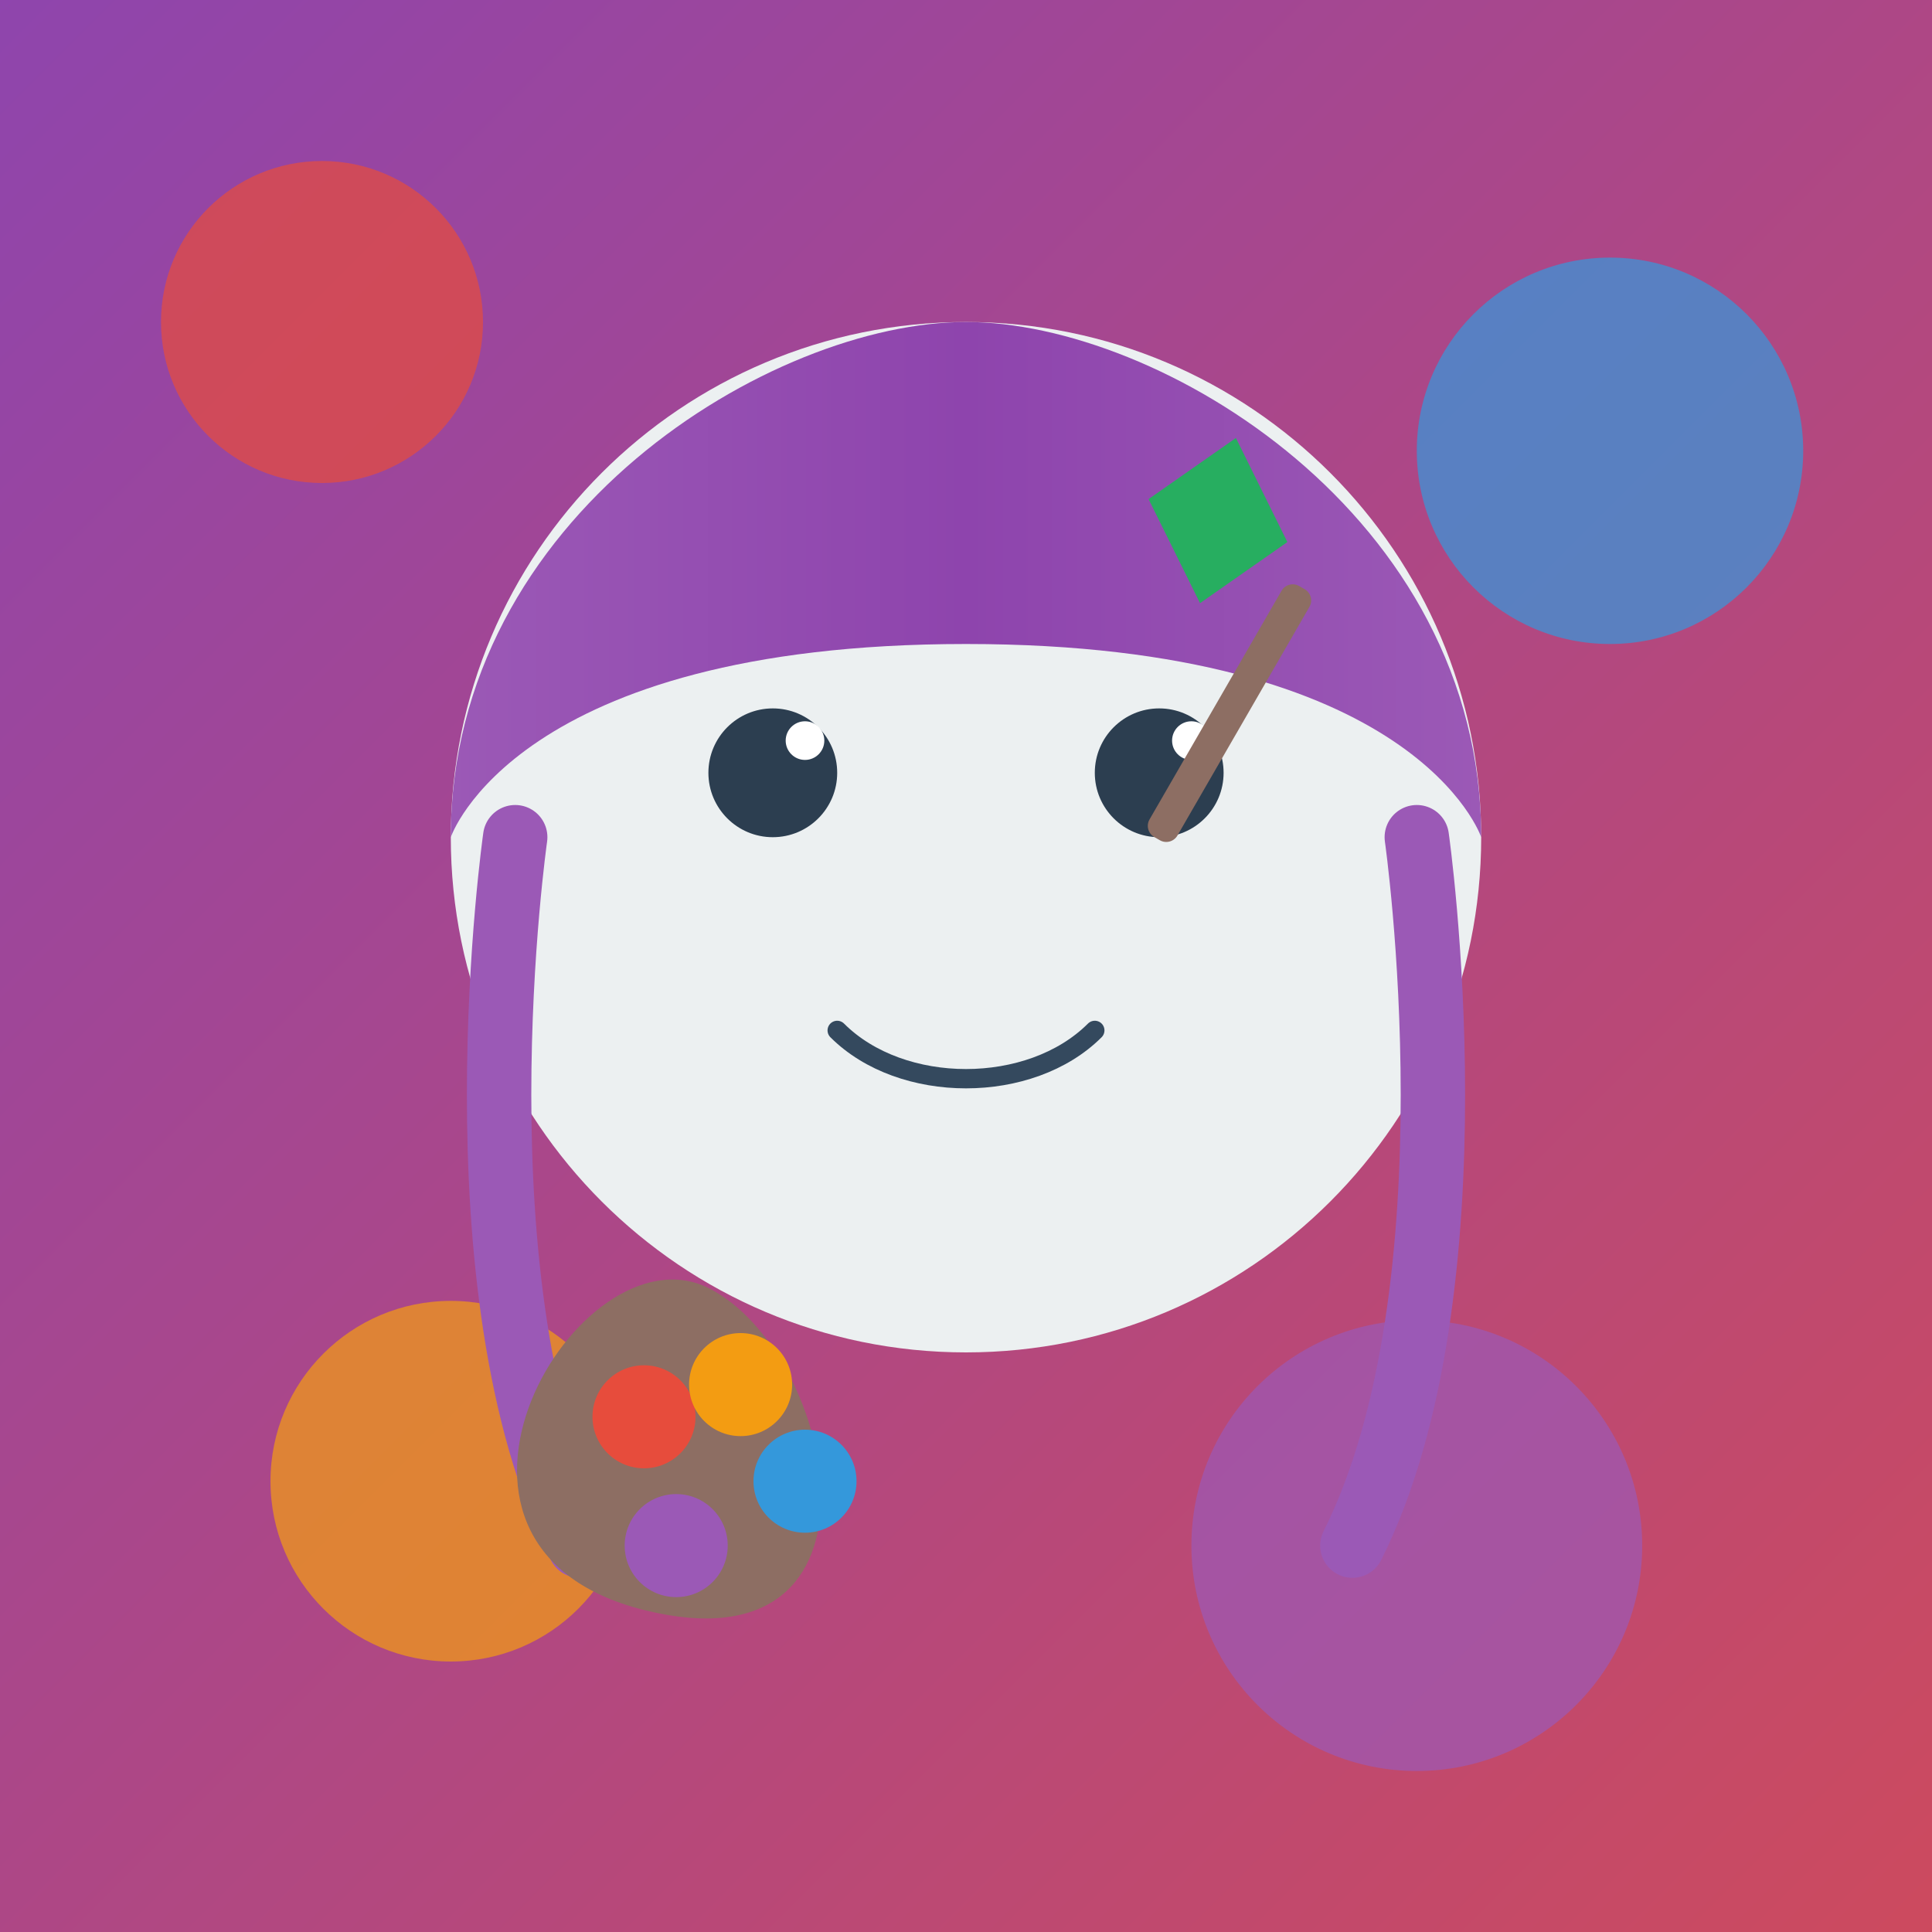
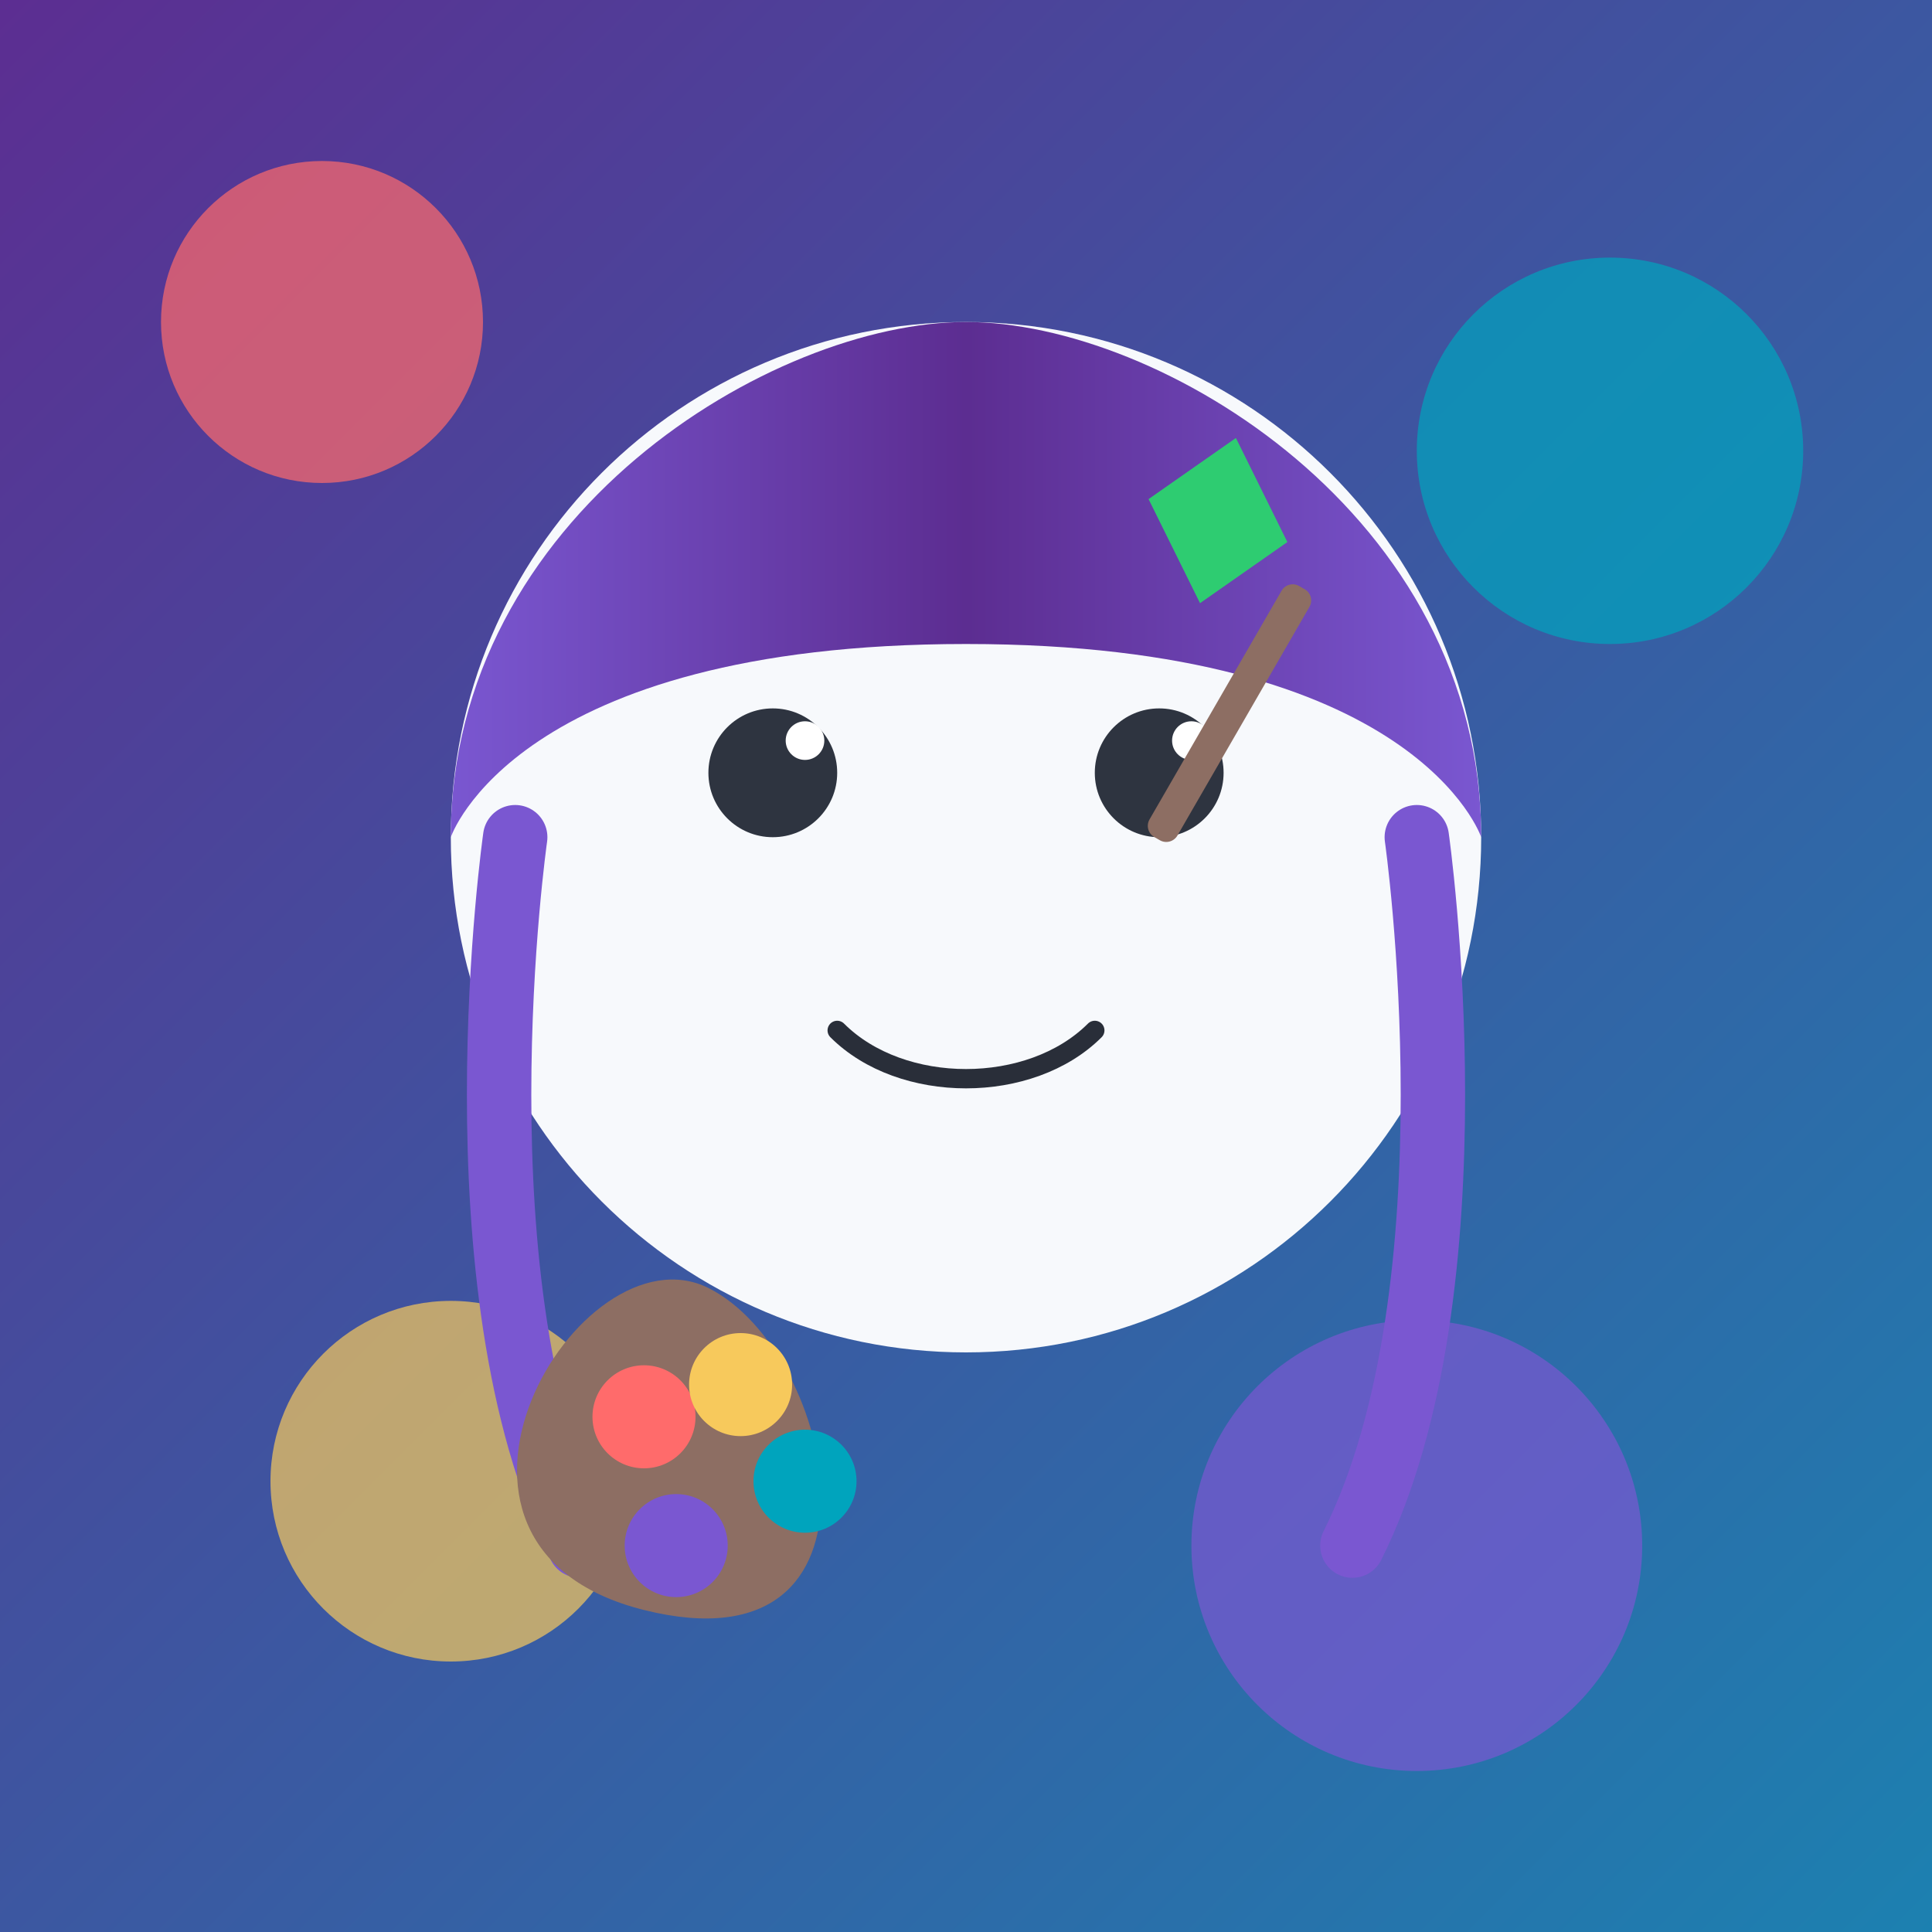
<svg xmlns="http://www.w3.org/2000/svg" viewBox="0 0 300 300" width="300" height="300">
-   <rect width="300" height="300" fill="#8e44ad" />
+   <rect width="300" height="300" fill="#5c2d91" />
  <rect width="300" height="300" fill="url(#gradient)" />
-   <circle cx="50" cy="50" r="25" fill="#e74c3c" opacity="0.7" />
-   <circle cx="250" cy="70" r="30" fill="#3498db" opacity="0.7" />
-   <circle cx="70" cy="230" r="28" fill="#f39c12" opacity="0.7" />
-   <circle cx="220" cy="240" r="35" fill="#9b59b6" opacity="0.7" />
-   <circle cx="150" cy="130" r="80" fill="#ecf0f1" />
+   <circle cx="50" cy="50" r="25" fill="#ff6b6b" opacity="0.7" />
+   <circle cx="250" cy="70" r="30" fill="#00a4bd" opacity="0.7" />
+   <circle cx="70" cy="230" r="28" fill="#f7c95c" opacity="0.7" />
+   <circle cx="220" cy="240" r="35" fill="#7a57d1" opacity="0.7" />
+   <circle cx="150" cy="130" r="80" fill="#f7f9fc" />
  <path d="M70,130 C70,80 120,50 150,50 C180,50 230,80 230,130 C230,130 220,100 150,100 C80,100 70,130 70,130 Z" fill="url(#hairGradient)" />
-   <path d="M80,130 C80,130 70,200 90,240" fill="none" stroke="#9b59b6" stroke-width="10" stroke-linecap="round" />
-   <path d="M220,130 C220,130 230,200 210,240" fill="none" stroke="#9b59b6" stroke-width="10" stroke-linecap="round" />
-   <circle cx="120" cy="120" r="10" fill="#2c3e50" />
-   <circle cx="180" cy="120" r="10" fill="#2c3e50" />
+   <path d="M80,130 C80,130 70,200 90,240" fill="none" stroke="#7a57d1" stroke-width="10" stroke-linecap="round" />
+   <path d="M220,130 C220,130 230,200 210,240" fill="none" stroke="#7a57d1" stroke-width="10" stroke-linecap="round" />
+   <circle cx="120" cy="120" r="10" fill="#2e3440" />
+   <circle cx="180" cy="120" r="10" fill="#2e3440" />
  <circle cx="125" cy="115" r="3" fill="white" />
  <circle cx="185" cy="115" r="3" fill="white" />
  <rect x="200" y="90" width="5" height="45" rx="2" fill="#8D6E63" transform="rotate(30 200 90)" />
-   <path d="M182,75 L197,85 L190,100 L175,90 Z" fill="#27ae60" transform="rotate(30 200 90)" />
-   <path d="M130,160 C140,170 160,170 170,160" fill="none" stroke="#34495e" stroke-width="3" stroke-linecap="round" />
+   <path d="M182,75 L197,85 L190,100 L175,90 Z" fill="#2ecc71" transform="rotate(30 200 90)" />
+   <path d="M130,160 C140,170 160,170 170,160" fill="none" stroke="#292e39" stroke-width="3" stroke-linecap="round" />
  <path d="M100,250 C60,240 90,190 110,200 C130,210 140,260 100,250 Z" fill="#8D6E63" />
-   <circle cx="100" cy="220" r="8" fill="#e74c3c" />
-   <circle cx="115" cy="215" r="8" fill="#f39c12" />
-   <circle cx="125" cy="230" r="8" fill="#3498db" />
-   <circle cx="105" cy="240" r="8" fill="#9b59b6" />
+   <circle cx="100" cy="220" r="8" fill="#ff6b6b" />
+   <circle cx="115" cy="215" r="8" fill="#f7c95c" />
+   <circle cx="125" cy="230" r="8" fill="#00a4bd" />
+   <circle cx="105" cy="240" r="8" fill="#7a57d1" />
  <defs>
    <linearGradient id="gradient" x1="0%" y1="0%" x2="100%" y2="100%">
-       <stop offset="0%" stop-color="#8e44ad" stop-opacity="0.7" />
-       <stop offset="100%" stop-color="#e74c3c" stop-opacity="0.7" />
+       <stop offset="0%" stop-color="#5c2d91" stop-opacity="0.7" />
+       <stop offset="100%" stop-color="#00a4bd" stop-opacity="0.7" />
    </linearGradient>
    <linearGradient id="hairGradient" x1="0%" y1="0%" x2="100%" y2="0%">
-       <stop offset="0%" stop-color="#9b59b6" />
-       <stop offset="50%" stop-color="#8e44ad" />
-       <stop offset="100%" stop-color="#9b59b6" />
+       <stop offset="0%" stop-color="#7a57d1" />
+       <stop offset="50%" stop-color="#5c2d91" />
+       <stop offset="100%" stop-color="#7a57d1" />
    </linearGradient>
  </defs>
</svg>
